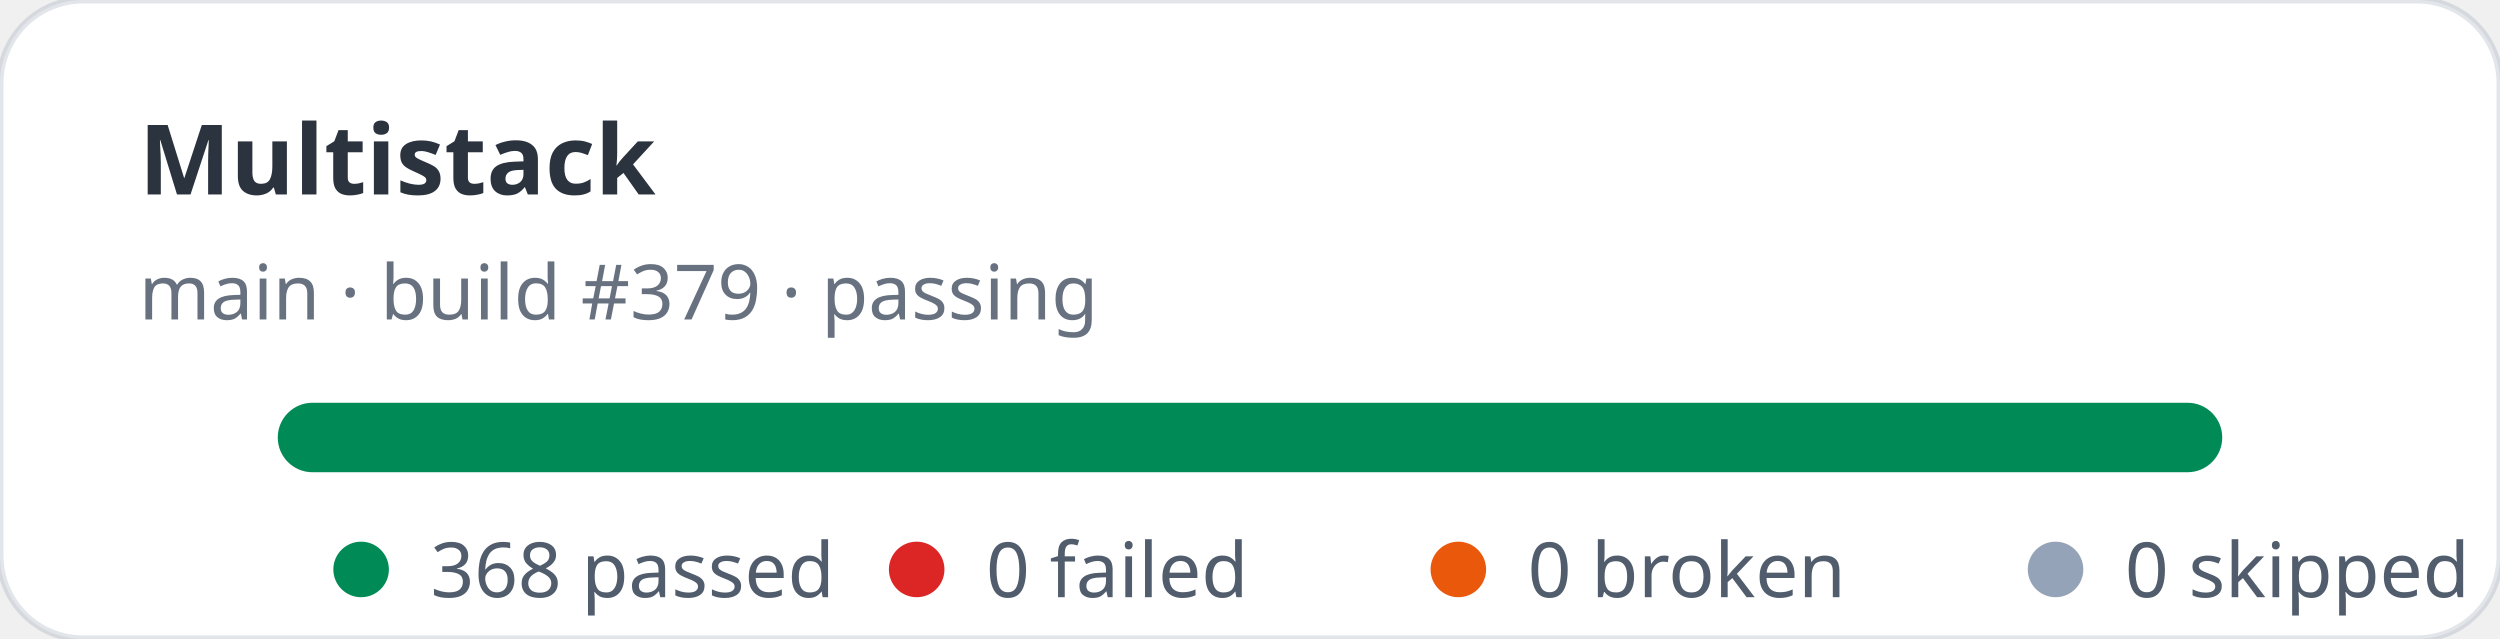
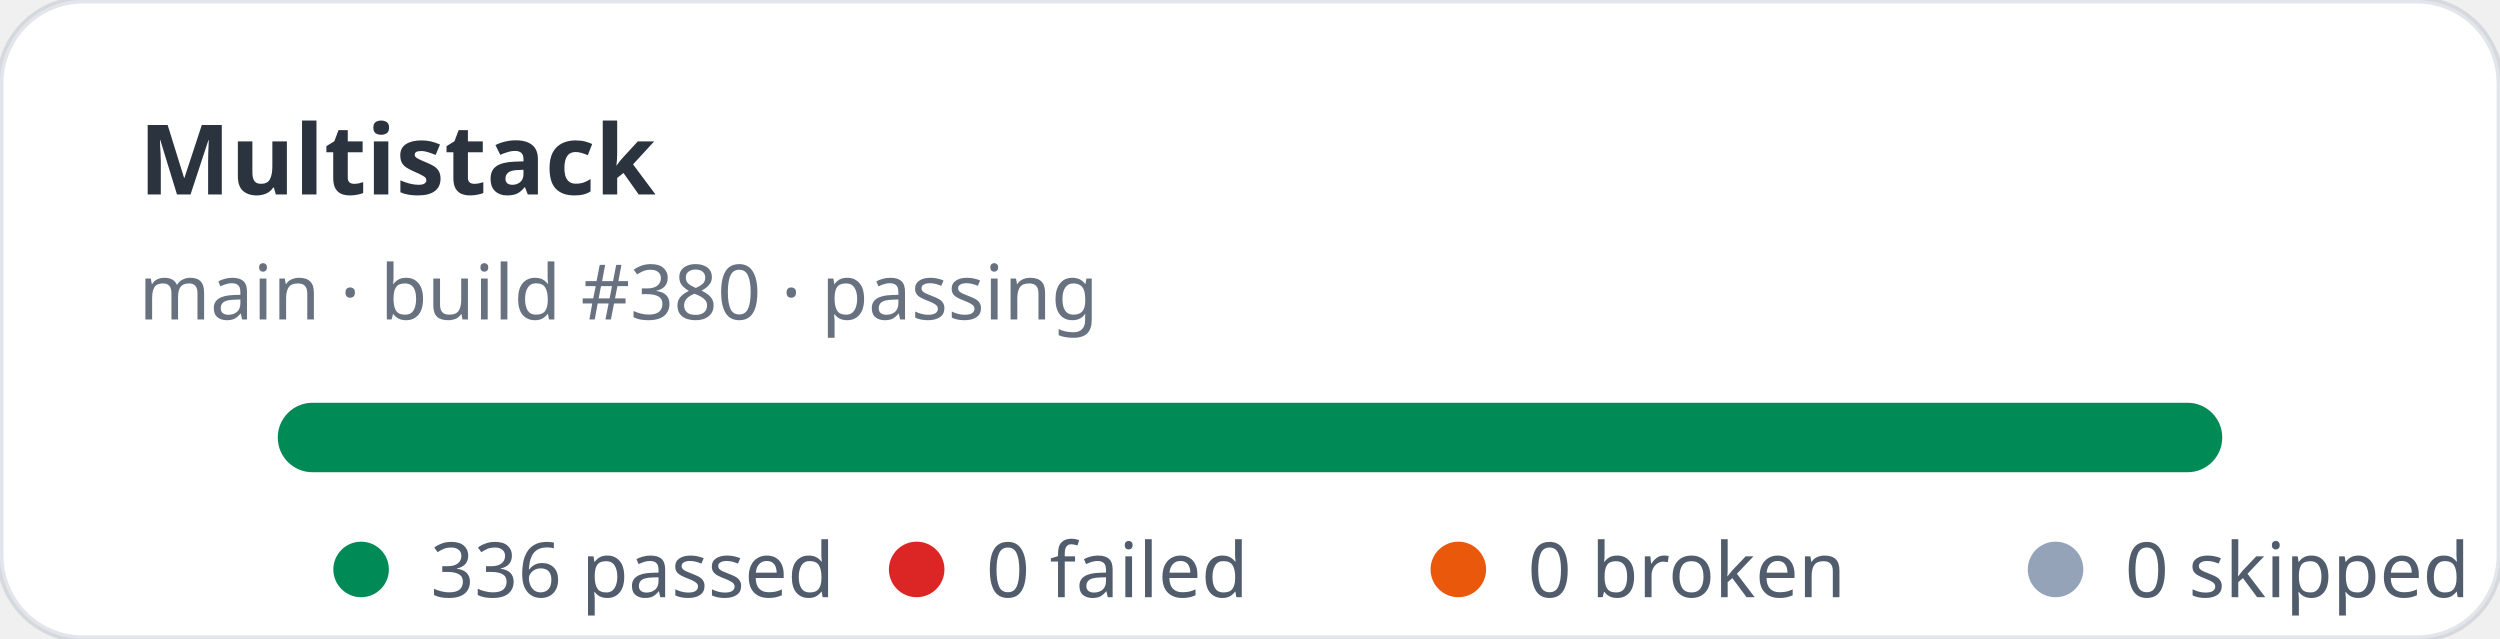
- <svg xmlns="http://www.w3.org/2000/svg" width="360" height="92" viewBox="0 0 360 92" role="img" aria-label="Multistack stats: 368 passed, 0 failed">
+ <svg xmlns="http://www.w3.org/2000/svg" width="360" height="92" viewBox="0 0 360 92" role="img" aria-label="Multistack stats: 336 passed, 0 failed">
  <rect width="360" height="92" rx="12" fill="#ffffff" stroke="rgba(11,48,86,0.12)" />
  <text x="20" y="28" fill="rgba(1,10,24,0.83)" font-family="ui-sans-serif,system-ui,sans-serif" font-size="14" font-weight="700">Multistack</text>
-   <text x="20" y="46" fill="rgba(2,19,44,0.6)" font-family="ui-sans-serif,system-ui,sans-serif" font-size="11">main · build #379 · passing</text>
+   <text x="20" y="46" fill="rgba(2,19,44,0.6)" font-family="ui-sans-serif,system-ui,sans-serif" font-size="11">main · build #380 · passing</text>
  <rect x="40" y="58" width="280" height="10" rx="5" fill="#e2e8f0" />
  <rect x="40" y="58" width="280" height="10" rx="5" fill="#008a56" />
  <g font-family="ui-sans-serif,system-ui,sans-serif" font-size="11" fill="rgba(1,18,40,0.68)">
    <circle cx="52" cy="82" r="4" fill="#008a56" />
-     <text x="62" y="86">368 passed</text>
+     <text x="62" y="86">336 passed</text>
    <circle cx="132" cy="82" r="4" fill="#dc2626" />
    <text x="142" y="86">0 failed</text>
    <circle cx="210" cy="82" r="4" fill="#ea580c" />
    <text x="220" y="86">0 broken</text>
    <circle cx="296" cy="82" r="4" fill="#94a3b8" />
    <text x="306" y="86">0 skipped</text>
  </g>
</svg>
